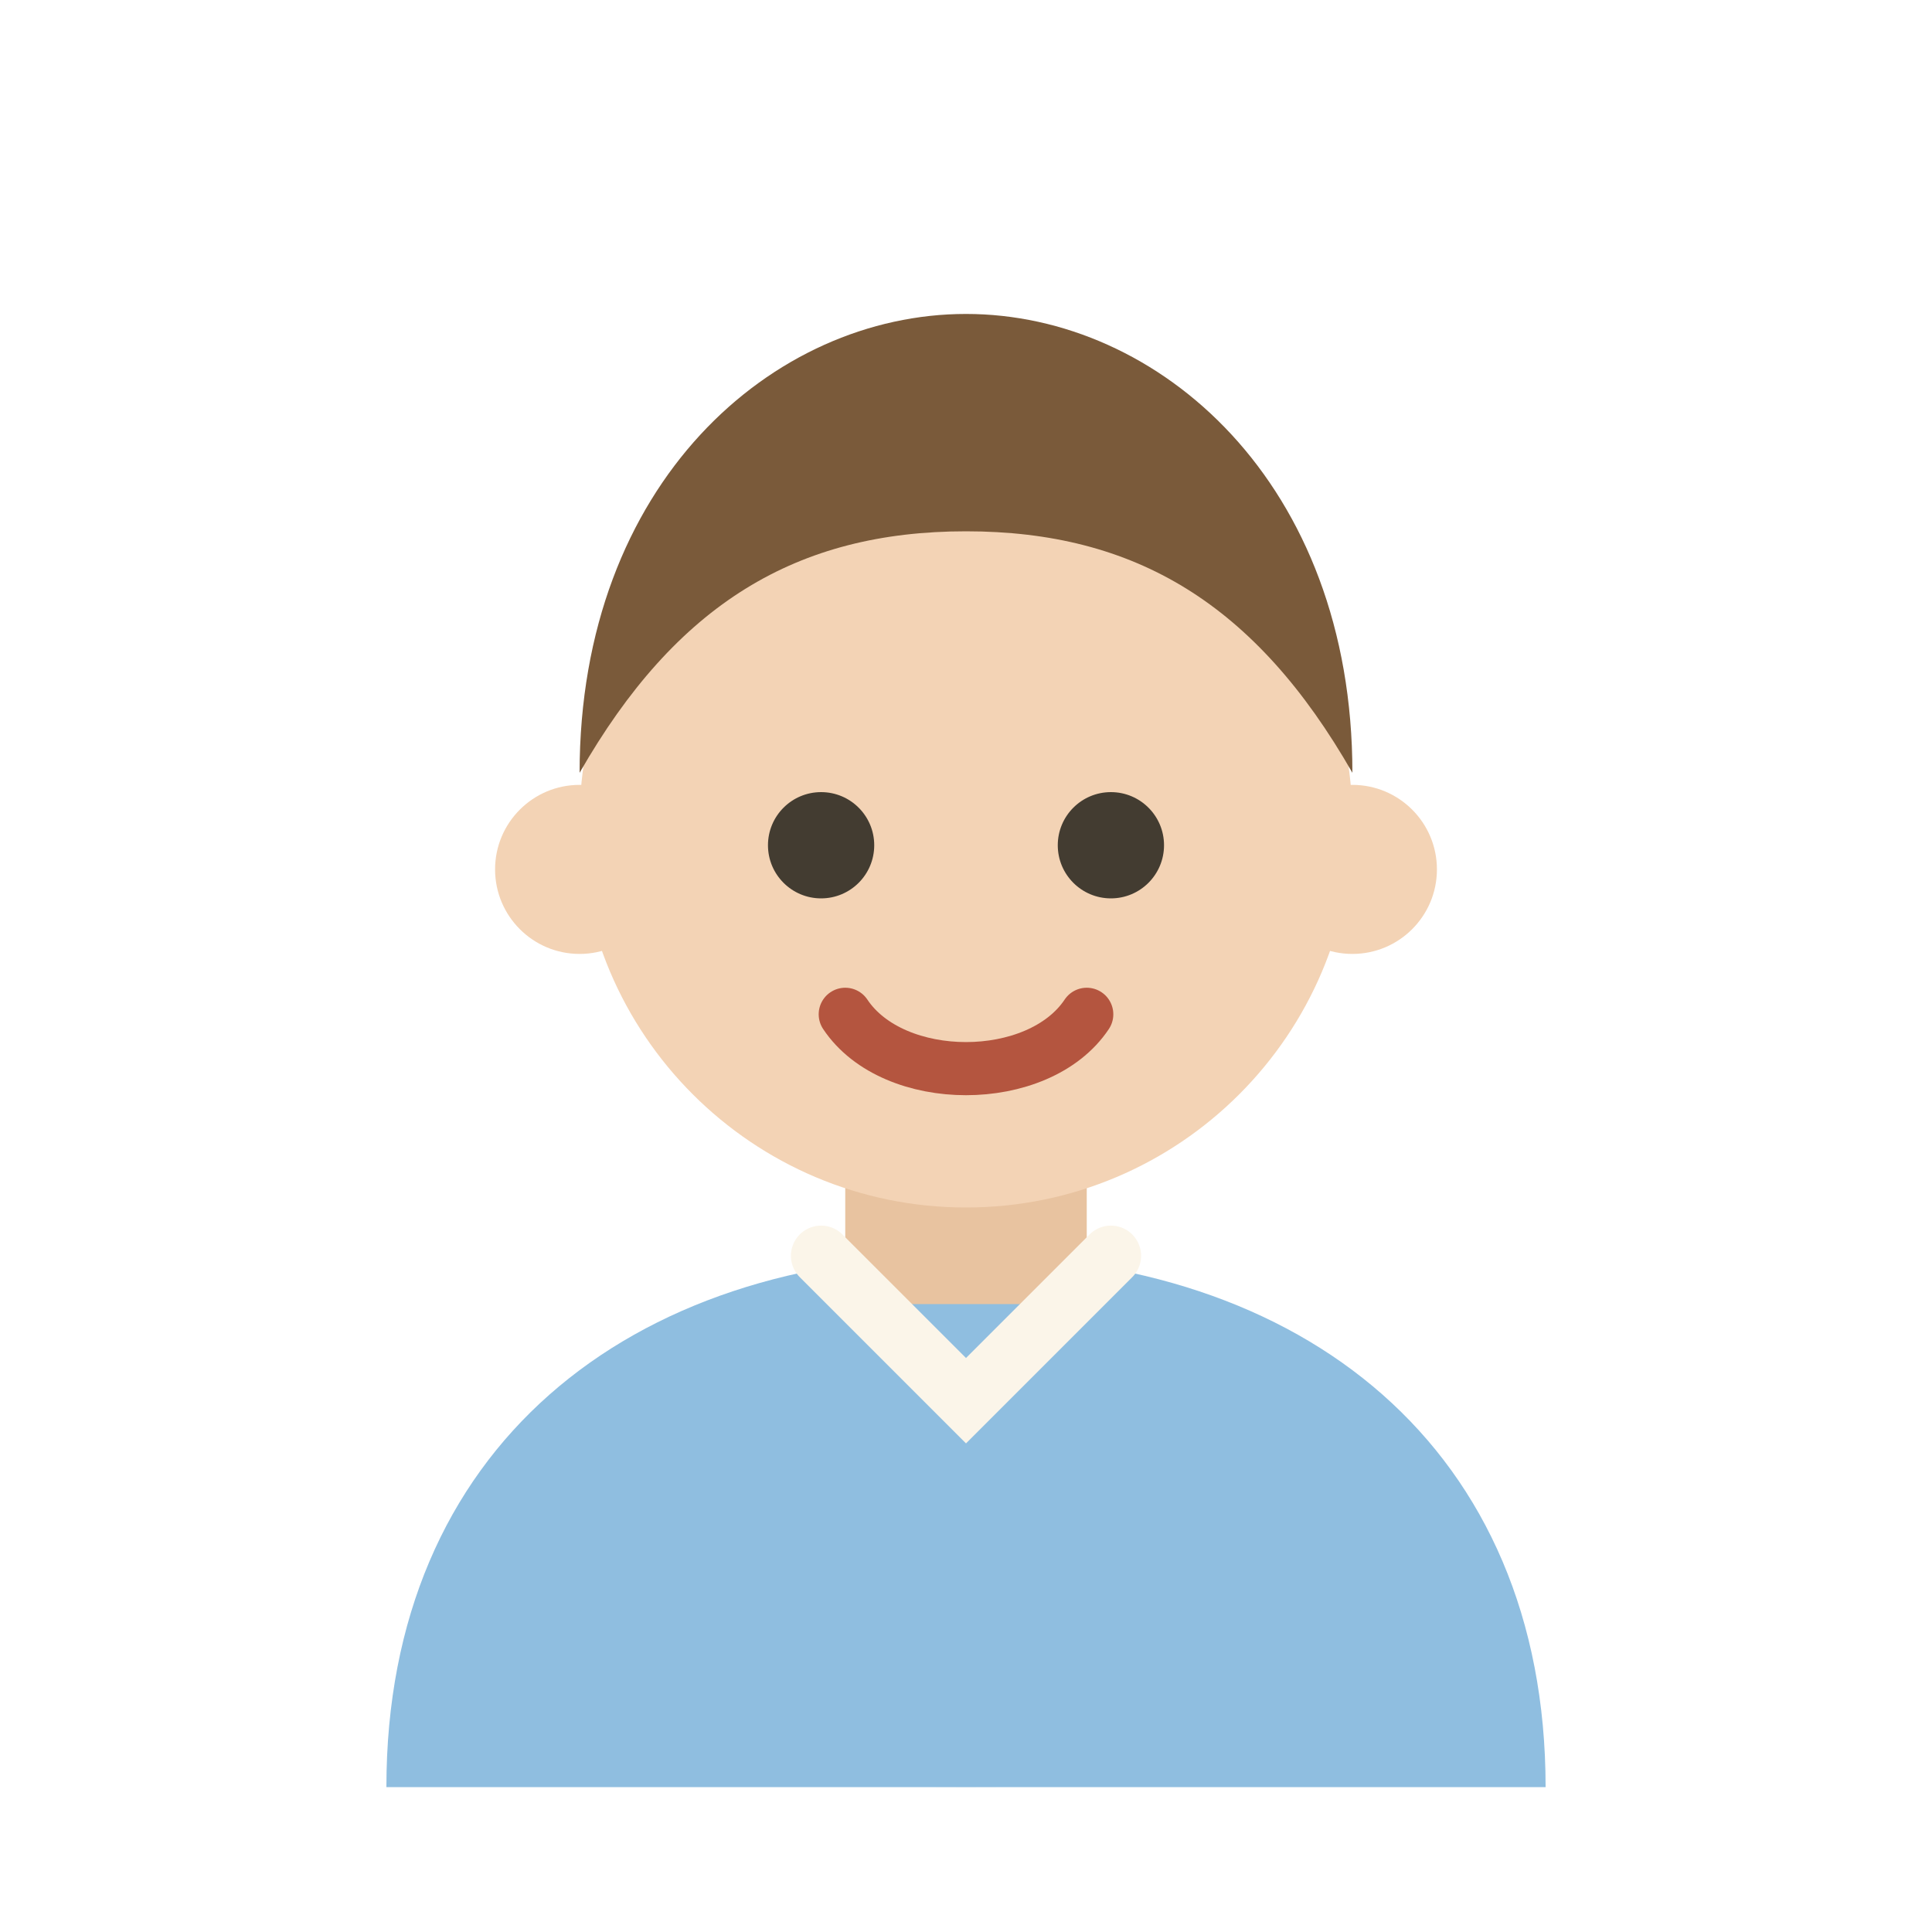
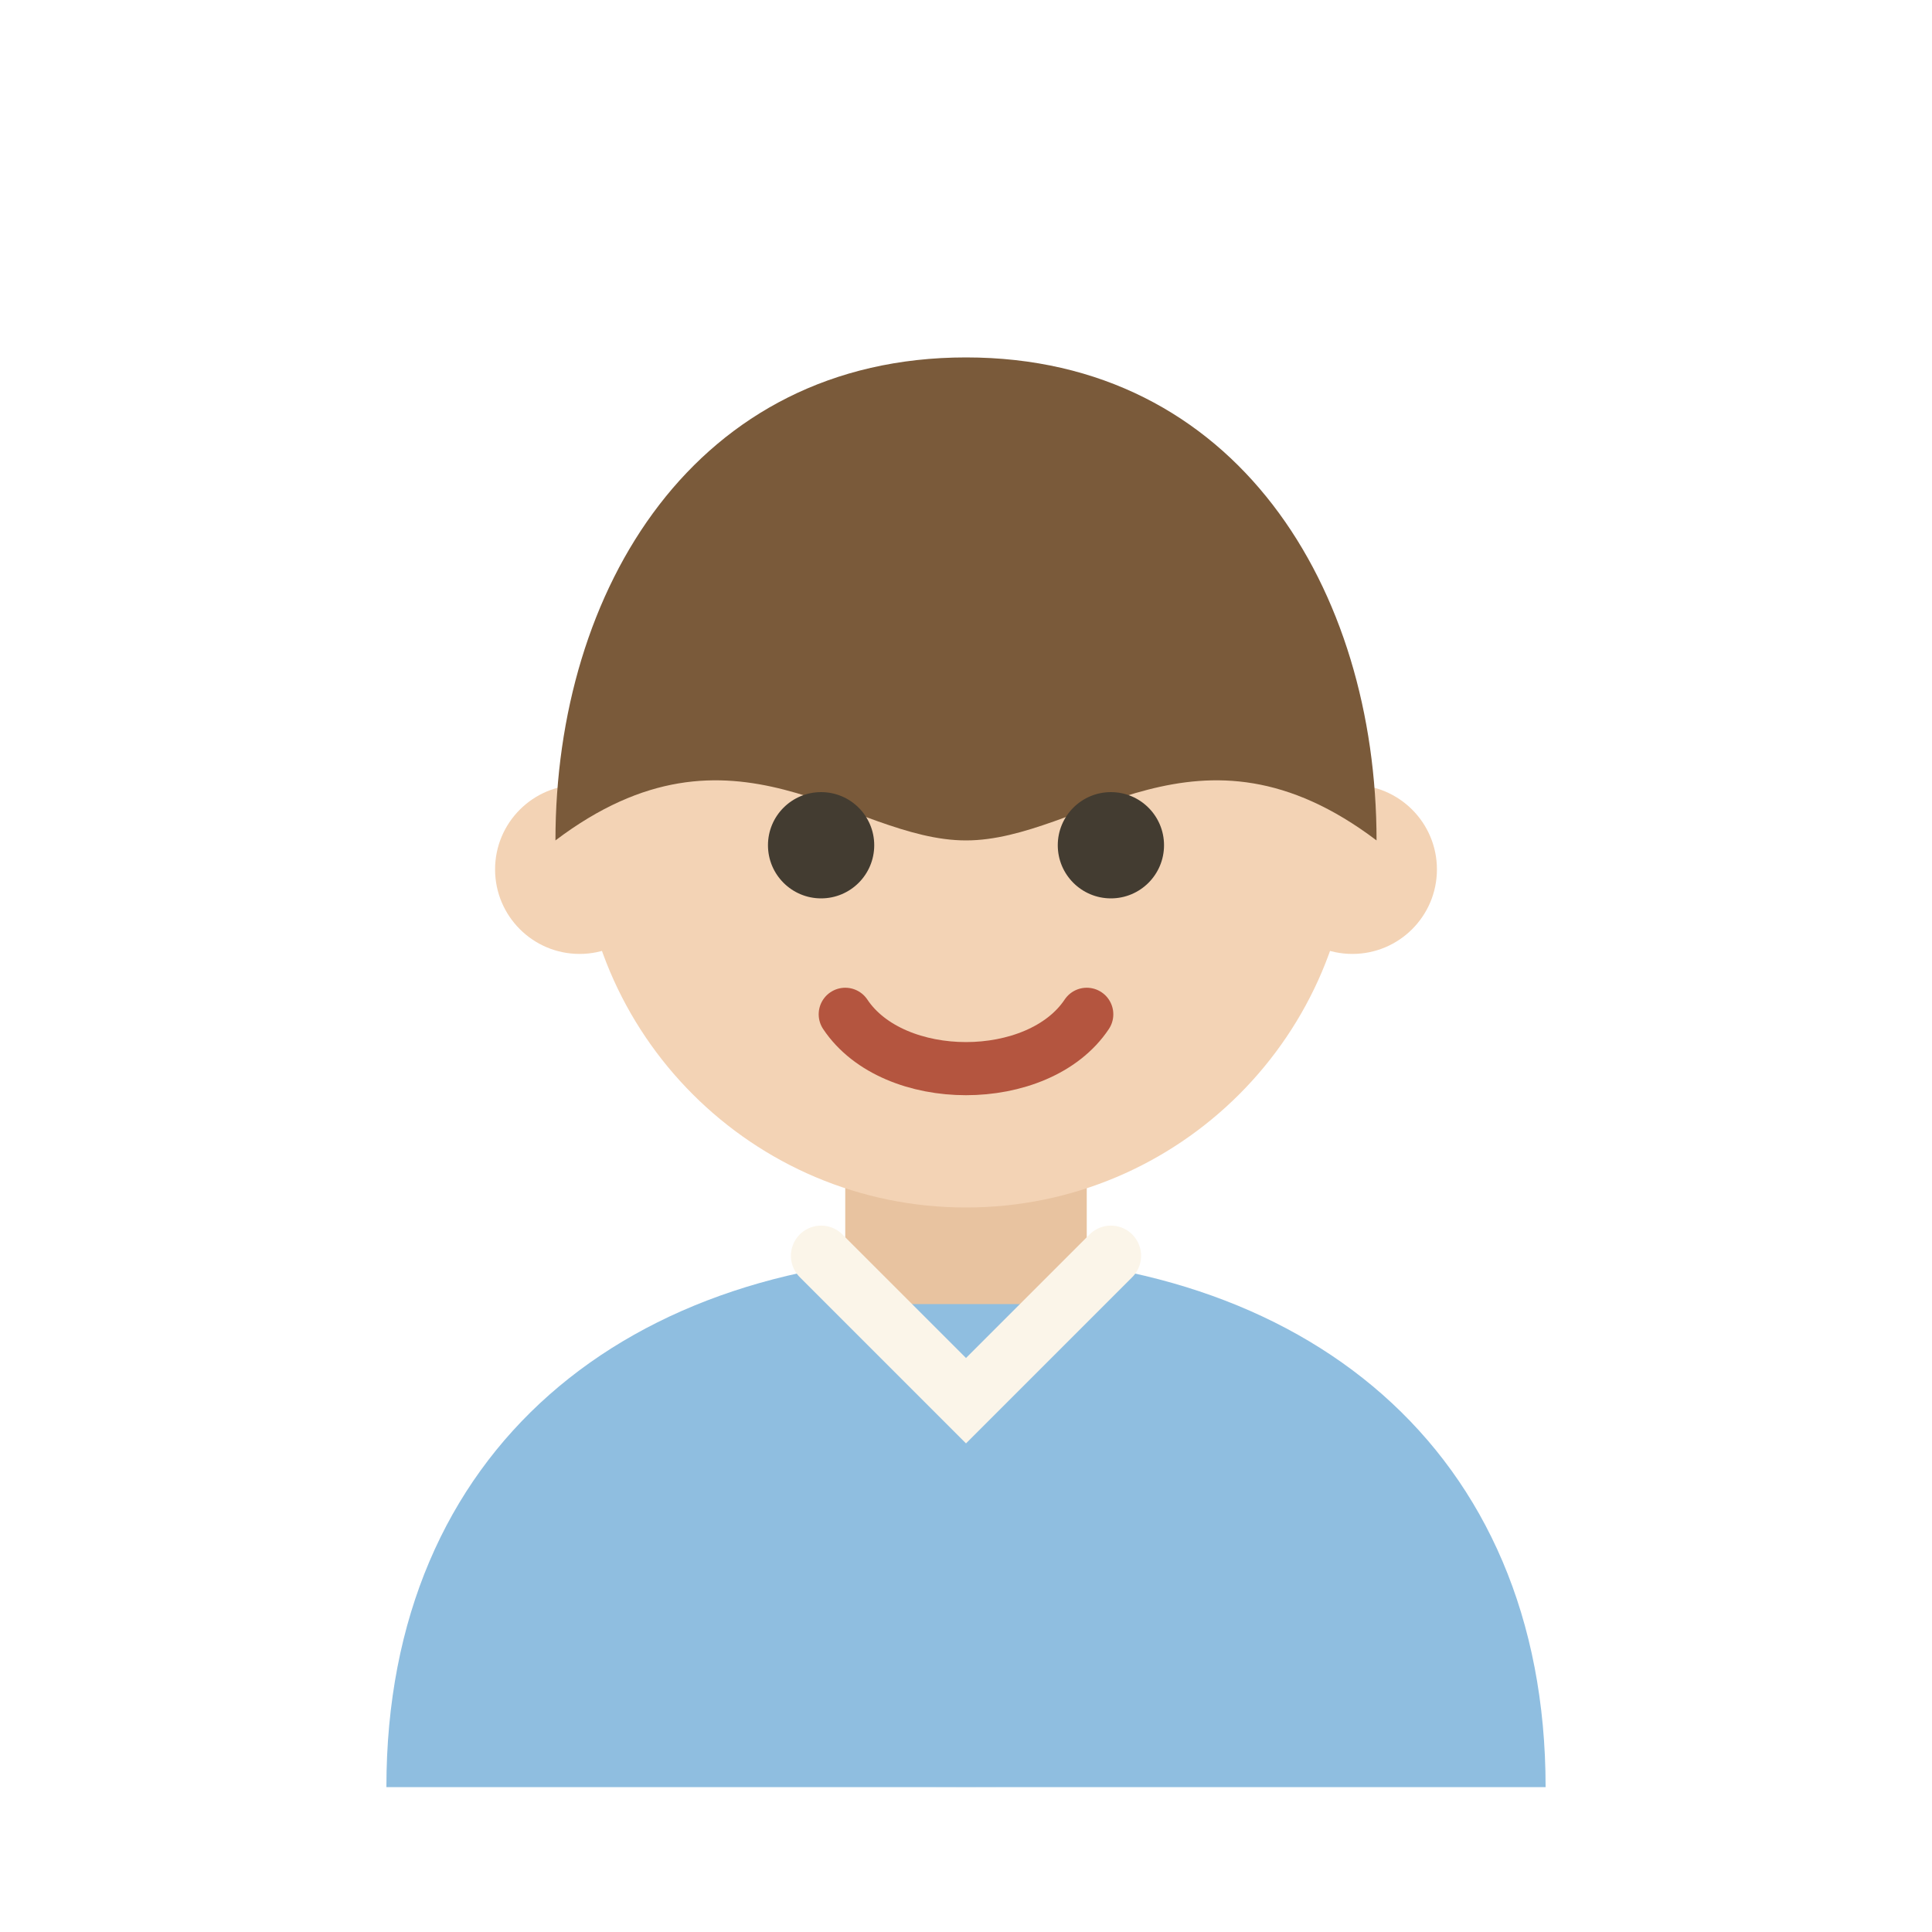
<svg xmlns="http://www.w3.org/2000/svg" viewBox="0 0 80 80" width="80" height="80" role="img" aria-label="남자">
  <ellipse cx="40" cy="70" rx="20" ry="4" fill="#000" opacity=".07" />
  <path d="M16.0 74.0c0-14 10-22 24-22s24 8 24 22z" fill="#8FBEE0" />
  <rect x="35.0" y="44.0" width="10.0" height="10.0" fill="#E8C3A0" />
  <circle cx="40" cy="34" r="16.0" fill="#F3D3B5" />
  <circle cx="24.0" cy="36.0" r="3.5" fill="#F3D3B5" />
  <circle cx="56.0" cy="36.0" r="3.5" fill="#F3D3B5" />
-   <path d="M24.0 32.0c0-12 8-19 16-19s16 7 16 19c-4-7-9-10-16-10s-12 3-16 10z" fill="#7A5A3A" />
+   <path d="M23.0 34.8C23.0 24.4 28.8 14.8 40.0 14.8C51.2 14.8 57.0 24.4 57.0 34.8C49.6 29.2 44.8 34.8 40.0 34.8C35.2 34.8 30.4 29.2 23.0 34.8z" fill="#7A5A3A" />
  <circle cx="34.0" cy="35.0" r="2.2" fill="#433C31" />
  <circle cx="46.0" cy="35.0" r="2.2" fill="#433C31" />
  <path d="M35.0 42.0c2 3 8 3 10 0" stroke="#B4553F" stroke-width="2.2" stroke-linecap="round" fill="none" />
  <path d="M34.0 52.0l6 6 6-6" stroke="#FBF5E9" stroke-width="2.5" fill="none" stroke-linecap="round" />
</svg>
